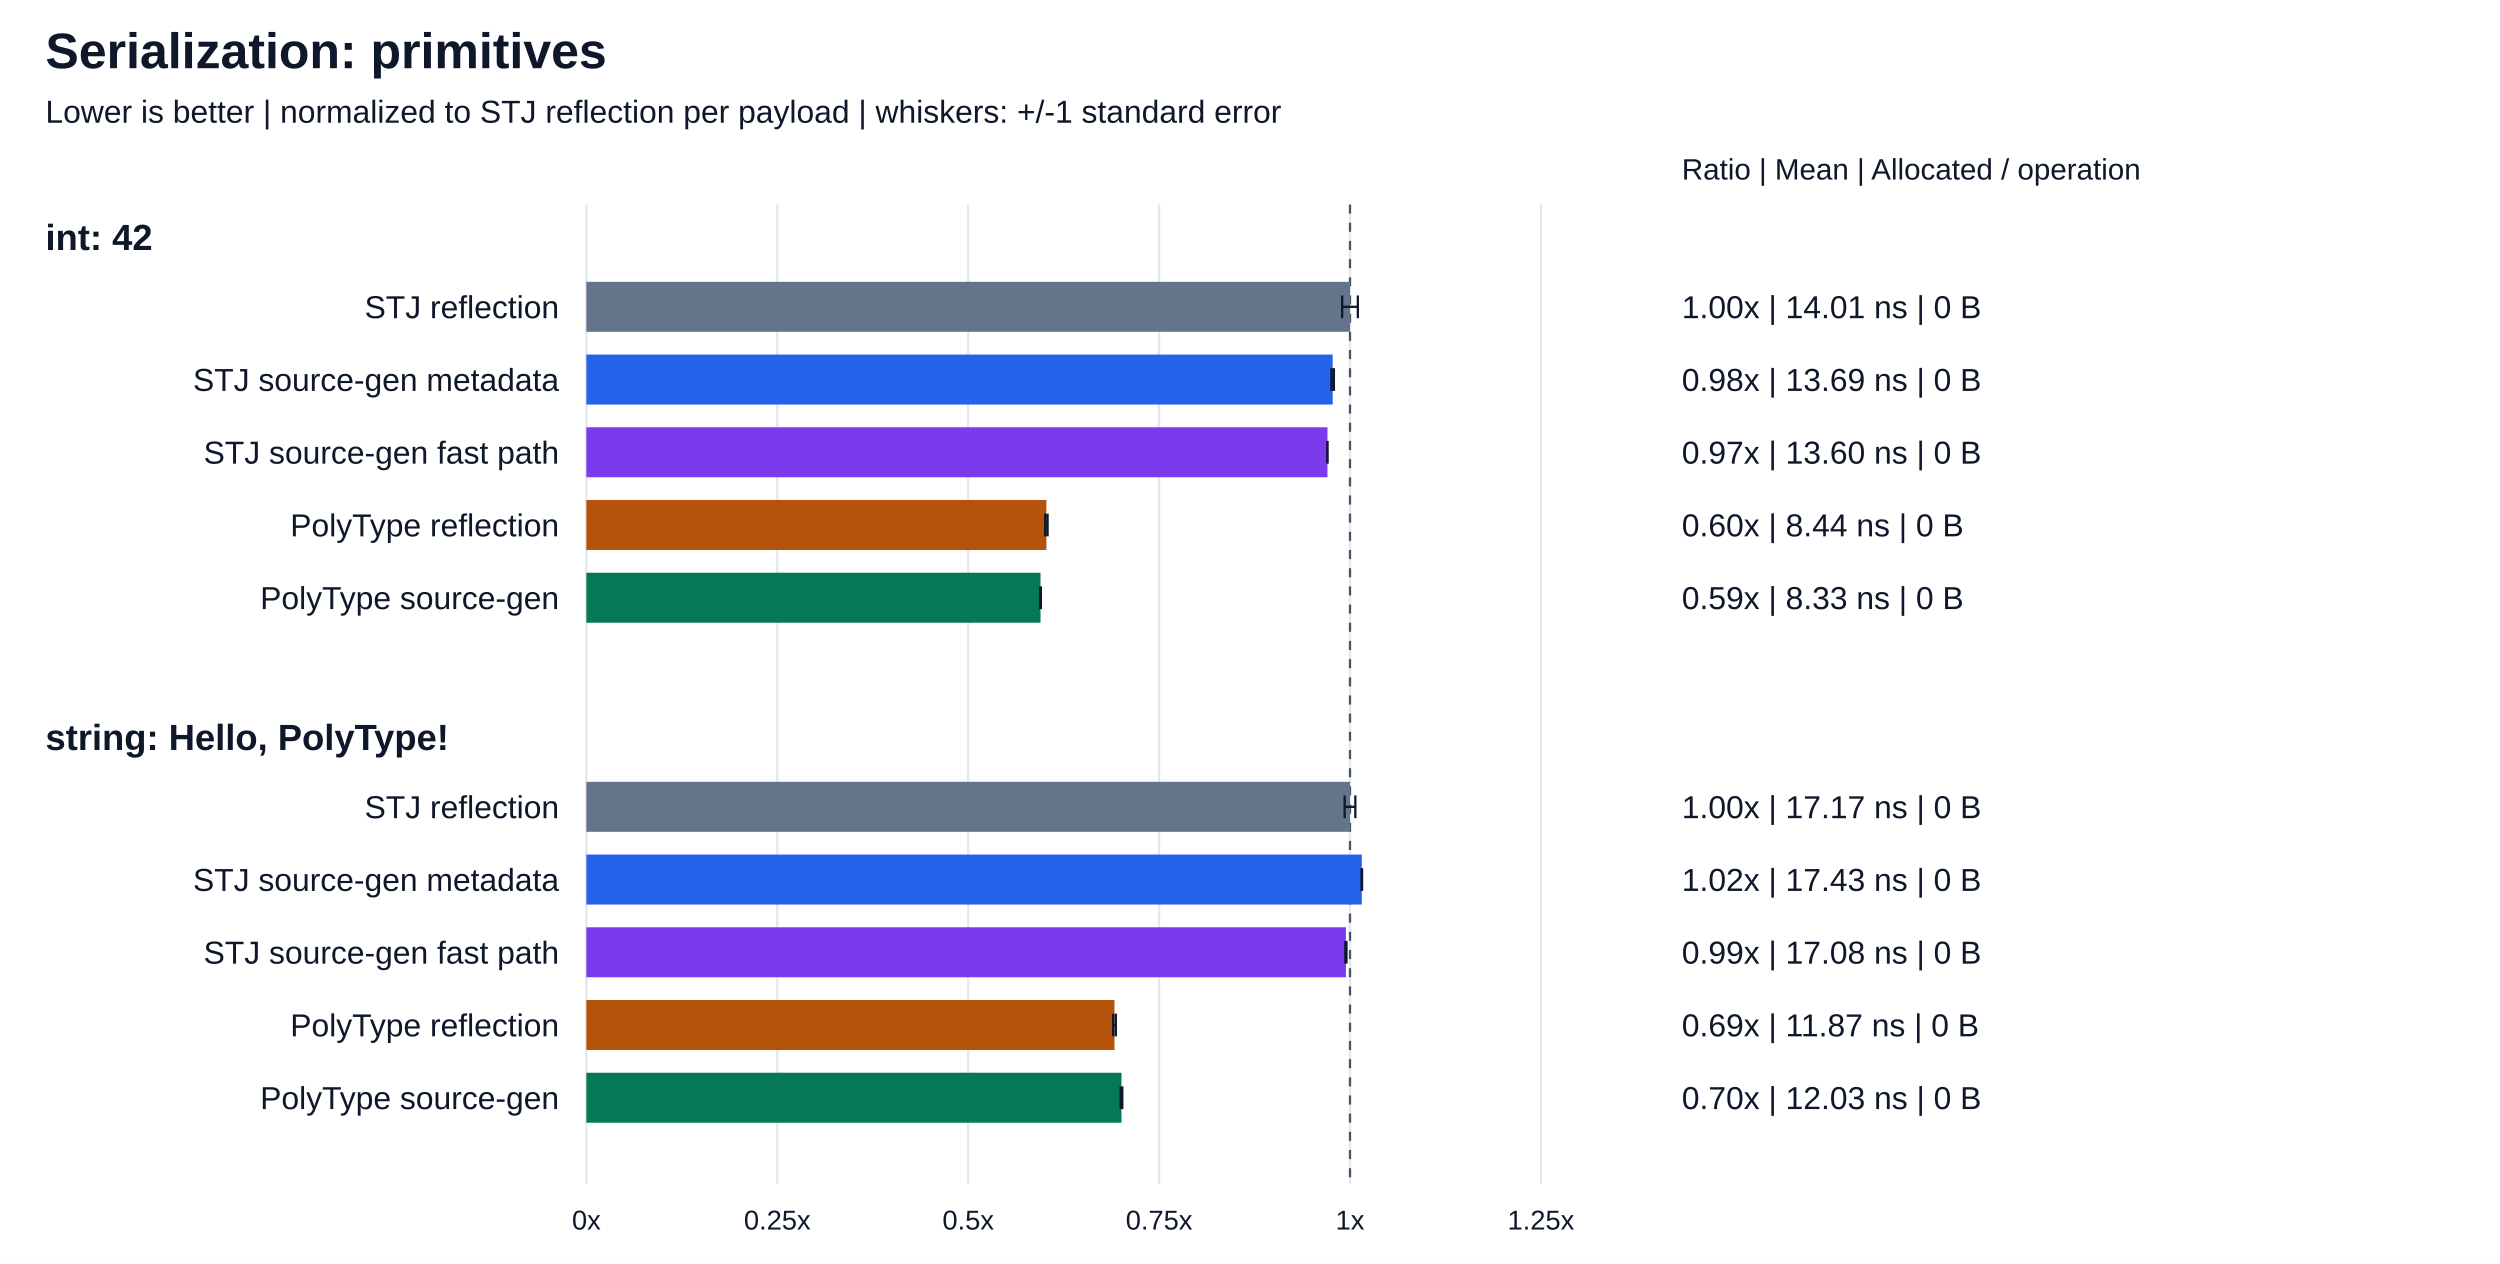
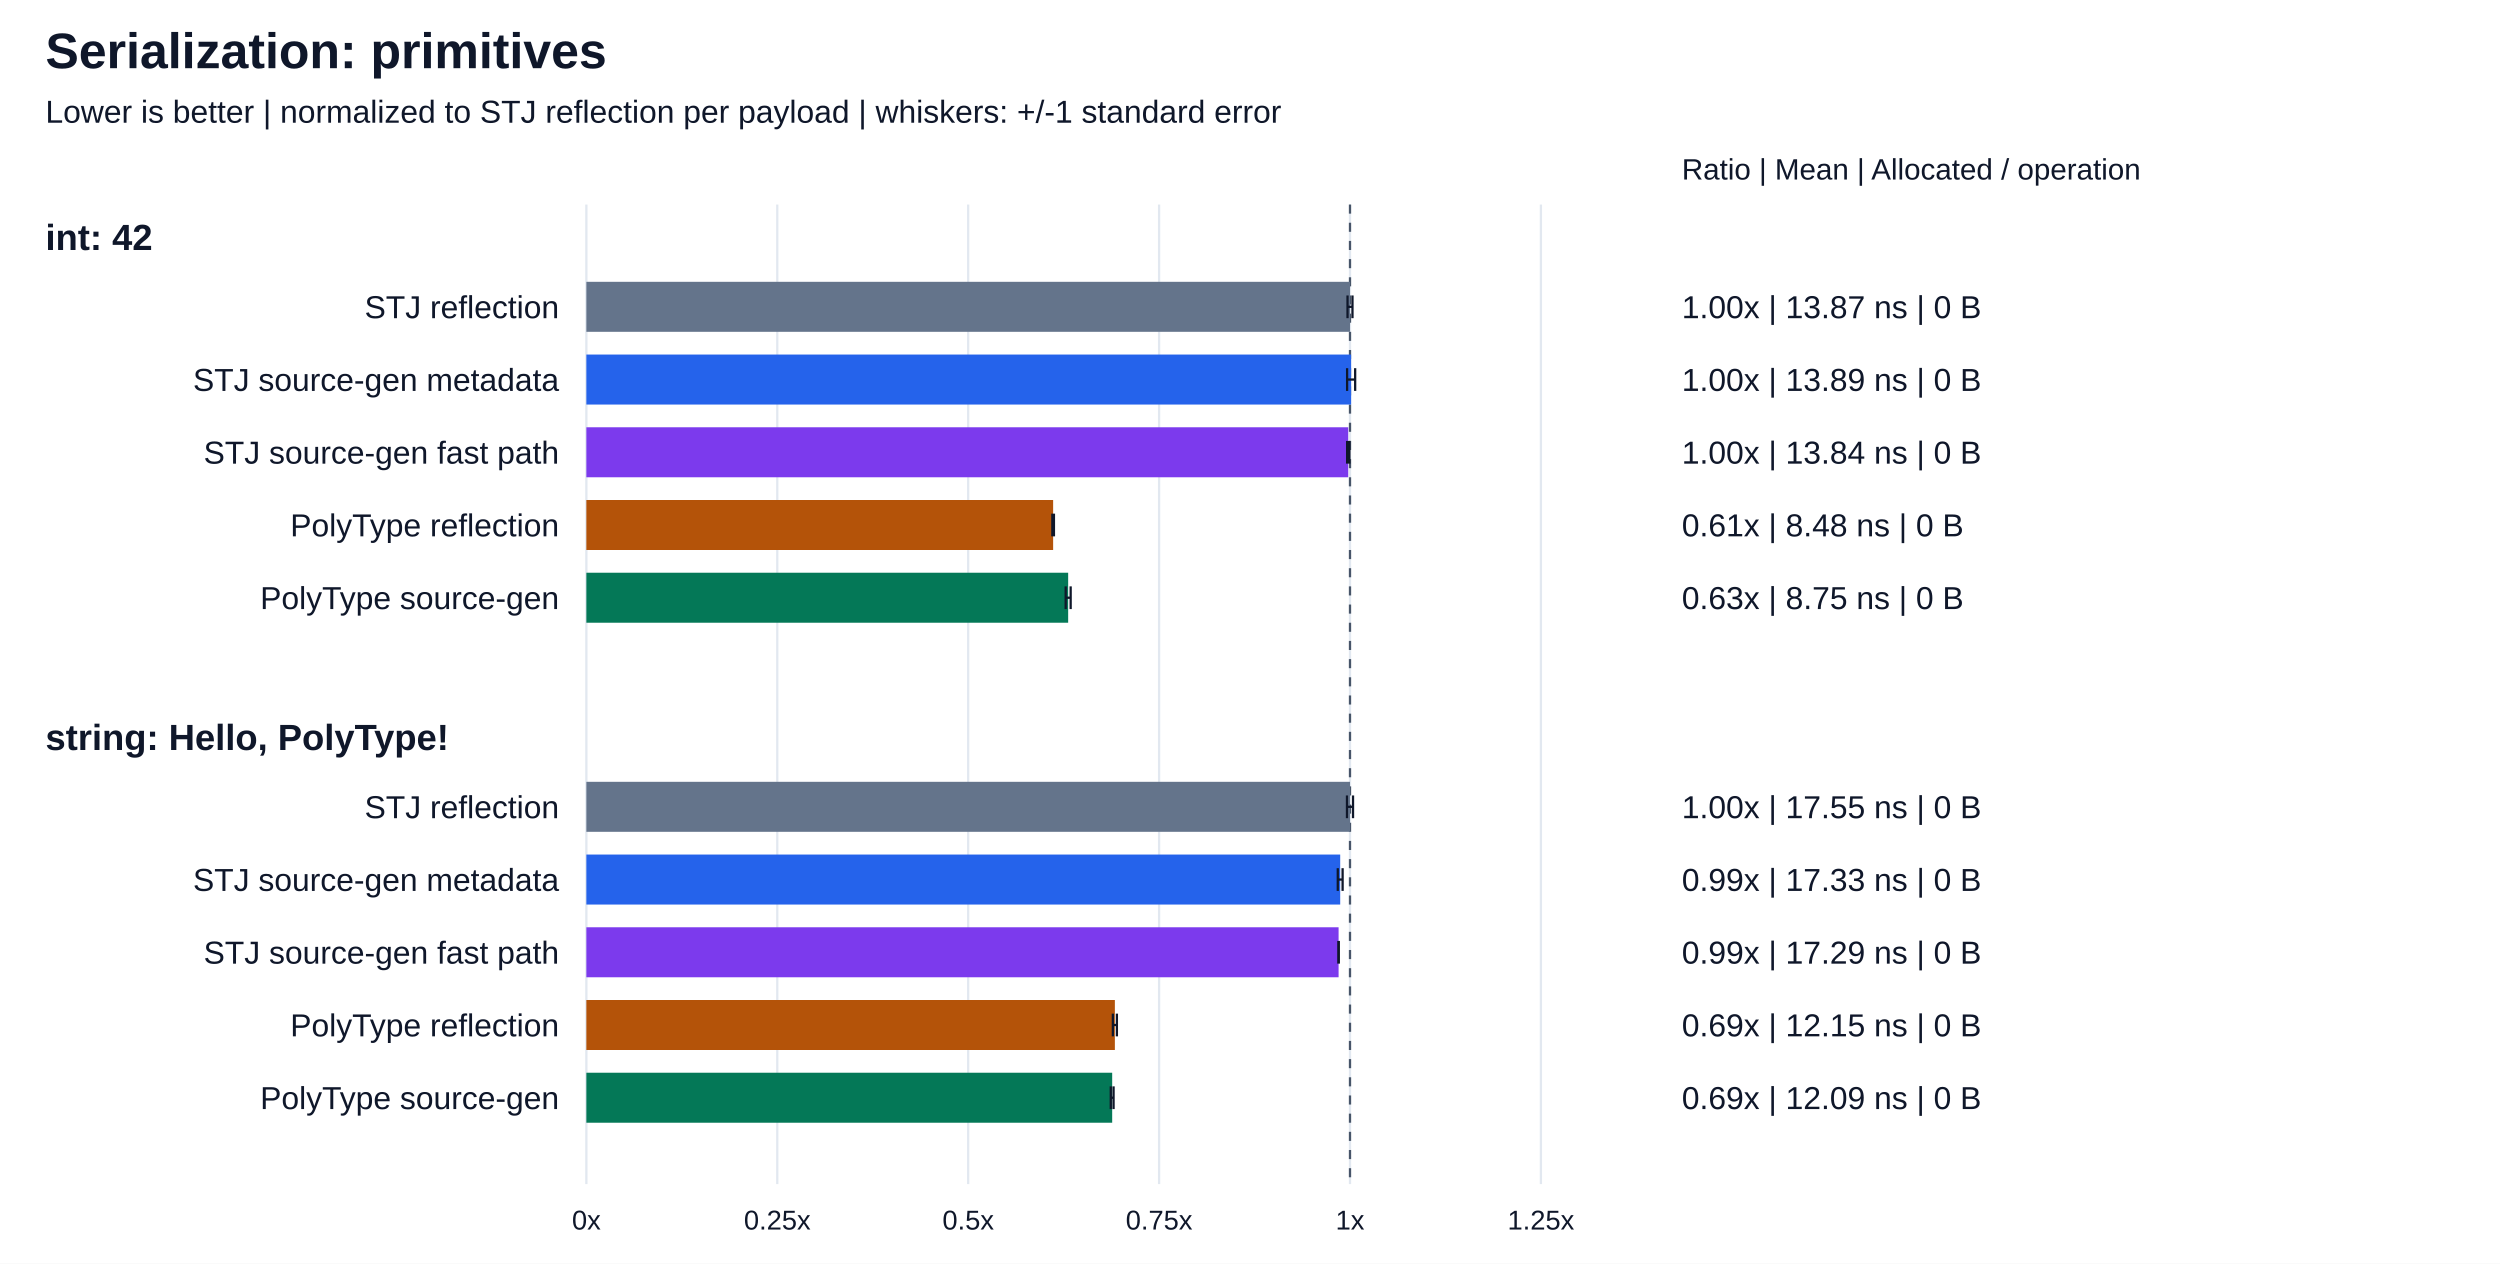
<svg xmlns="http://www.w3.org/2000/svg" width="1100" height="556" viewBox="0 0 1100 556" role="img" aria-labelledby="title desc">
  <rect width="100%" height="100%" fill="#ffffff" />
  <g font-family="Arial, sans-serif" font-size="14" fill="#0f172a">
    <text x="20" y="30" font-size="22" font-weight="bold">Serialization: primitives</text>
    <text x="20" y="54">Lower is better | normalized to STJ reflection per payload | whiskers: +/-1 standard error</text>
    <text x="740" y="79" font-size="13">Ratio | Mean | Allocated / operation</text>
    <line x1="258.00" y1="90" x2="258.00" y2="521" stroke="#e2e8f0" />
    <text x="258.00" y="541" text-anchor="middle" font-size="12">0x</text>
    <line x1="342.00" y1="90" x2="342.00" y2="521" stroke="#e2e8f0" />
    <text x="342.00" y="541" text-anchor="middle" font-size="12">0.25x</text>
    <line x1="426.00" y1="90" x2="426.00" y2="521" stroke="#e2e8f0" />
    <text x="426.00" y="541" text-anchor="middle" font-size="12">0.5x</text>
    <line x1="510.00" y1="90" x2="510.00" y2="521" stroke="#e2e8f0" />
    <text x="510.00" y="541" text-anchor="middle" font-size="12">0.75x</text>
    <line x1="594.00" y1="90" x2="594.00" y2="521" stroke="#e2e8f0" />
    <text x="594.00" y="541" text-anchor="middle" font-size="12">1x</text>
    <line x1="678.00" y1="90" x2="678.00" y2="521" stroke="#e2e8f0" />
    <text x="678.00" y="541" text-anchor="middle" font-size="12">1.25x</text>
    <line x1="594.00" y1="90" x2="594.00" y2="521" stroke="#475569" stroke-dasharray="4 4" />
    <text x="20" y="110" font-weight="bold" font-size="16">int: 42</text>
    <text x="246" y="140" text-anchor="end">STJ reflection</text>
    <rect x="258" y="124" width="336.00" height="22" fill="#64748b" />
-     <path d="M 590.55 135 H 597.45 M 590.55 130 V 140 M 597.45 130 V 140" stroke="#0f172a" fill="none" />
-     <text x="740" y="140">1.00x | 14.01 ns | 0 B</text>
+     <path d="M 592.91 135 H 595.09 M 592.91 130 V 140 M 595.09 130 V 140" stroke="#0f172a" fill="none" />
+     <text x="740" y="140">1.00x | 13.87 ns | 0 B</text>
    <text x="246" y="172" text-anchor="end">STJ source-gen metadata</text>
-     <rect x="258" y="156" width="328.38" height="22" fill="#2563eb" />
-     <path d="M 585.85 167 H 586.91 M 585.85 162 V 172 M 586.91 162 V 172" stroke="#0f172a" fill="none" />
-     <text x="740" y="172">0.98x | 13.69 ns | 0 B</text>
+     <rect x="258" y="156" width="336.50" height="22" fill="#2563eb" />
+     <path d="M 592.73 167 H 596.27 M 592.73 162 V 172 M 596.27 162 V 172" stroke="#0f172a" fill="none" />
+     <text x="740" y="172">1.00x | 13.89 ns | 0 B</text>
    <text x="246" y="204" text-anchor="end">STJ source-gen fast path</text>
-     <rect x="258" y="188" width="326.08" height="22" fill="#7c3aed" />
-     <path d="M 584.02 199 H 584.14 M 584.02 194 V 204 M 584.14 194 V 204" stroke="#0f172a" fill="none" />
-     <text x="740" y="204">0.97x | 13.60 ns | 0 B</text>
+     <rect x="258" y="188" width="335.23" height="22" fill="#7c3aed" />
+     <path d="M 592.74 199 H 593.73 M 592.74 194 V 204 M 593.73 194 V 204" stroke="#0f172a" fill="none" />
+     <text x="740" y="204">1.00x | 13.84 ns | 0 B</text>
    <text x="246" y="236" text-anchor="end">PolyType reflection</text>
-     <rect x="258" y="220" width="202.41" height="22" fill="#b45309" />
-     <path d="M 459.88 231 H 460.94 M 459.88 226 V 236 M 460.94 226 V 236" stroke="#0f172a" fill="none" />
-     <text x="740" y="236">0.60x | 8.44 ns | 0 B</text>
+     <rect x="258" y="220" width="205.38" height="22" fill="#b45309" />
+     <path d="M 463.03 231 H 463.73 M 463.03 226 V 236 M 463.73 226 V 236" stroke="#0f172a" fill="none" />
+     <text x="740" y="236">0.61x | 8.48 ns | 0 B</text>
    <text x="246" y="268" text-anchor="end">PolyType source-gen</text>
-     <rect x="258" y="252" width="199.83" height="22" fill="#047857" />
-     <path d="M 457.69 263 H 457.98 M 457.69 258 V 268 M 457.98 258 V 268" stroke="#0f172a" fill="none" />
-     <text x="740" y="268">0.59x | 8.33 ns | 0 B</text>
+     <rect x="258" y="252" width="211.99" height="22" fill="#047857" />
+     <path d="M 468.90 263 H 471.09 M 468.90 258 V 268 M 471.09 258 V 268" stroke="#0f172a" fill="none" />
+     <text x="740" y="268">0.63x | 8.75 ns | 0 B</text>
    <text x="20" y="330" font-weight="bold" font-size="16">string: Hello, PolyType!</text>
    <text x="246" y="360" text-anchor="end">STJ reflection</text>
    <rect x="258" y="344" width="336.00" height="22" fill="#64748b" />
-     <path d="M 591.65 355 H 596.35 M 591.65 350 V 360 M 596.35 350 V 360" stroke="#0f172a" fill="none" />
-     <text x="740" y="360">1.00x | 17.17 ns | 0 B</text>
+     <path d="M 592.67 355 H 595.33 M 592.67 350 V 360 M 595.33 350 V 360" stroke="#0f172a" fill="none" />
+     <text x="740" y="360">1.00x | 17.55 ns | 0 B</text>
    <text x="246" y="392" text-anchor="end">STJ source-gen metadata</text>
-     <rect x="258" y="376" width="341.20" height="22" fill="#2563eb" />
-     <path d="M 599.08 387 H 599.31 M 599.08 382 V 392 M 599.31 382 V 392" stroke="#0f172a" fill="none" />
-     <text x="740" y="392">1.02x | 17.43 ns | 0 B</text>
+     <rect x="258" y="376" width="331.69" height="22" fill="#2563eb" />
+     <path d="M 588.62 387 H 590.75 M 588.62 382 V 392 M 590.75 382 V 392" stroke="#0f172a" fill="none" />
+     <text x="740" y="392">0.99x | 17.33 ns | 0 B</text>
    <text x="246" y="424" text-anchor="end">STJ source-gen fast path</text>
-     <rect x="258" y="408" width="334.20" height="22" fill="#7c3aed" />
-     <path d="M 591.95 419 H 592.45 M 591.95 414 V 424 M 592.45 414 V 424" stroke="#0f172a" fill="none" />
-     <text x="740" y="424">0.99x | 17.08 ns | 0 B</text>
+     <rect x="258" y="408" width="330.98" height="22" fill="#7c3aed" />
+     <path d="M 588.87 419 H 589.08 M 588.87 414 V 424 M 589.08 414 V 424" stroke="#0f172a" fill="none" />
+     <text x="740" y="424">0.99x | 17.29 ns | 0 B</text>
    <text x="246" y="456" text-anchor="end">PolyType reflection</text>
-     <rect x="258" y="440" width="232.38" height="22" fill="#b45309" />
-     <path d="M 489.79 451 H 490.97 M 489.79 446 V 456 M 490.97 446 V 456" stroke="#0f172a" fill="none" />
-     <text x="740" y="456">0.69x | 11.87 ns | 0 B</text>
+     <rect x="258" y="440" width="232.54" height="22" fill="#b45309" />
+     <path d="M 489.66 451 H 491.43 M 489.66 446 V 456 M 491.43 446 V 456" stroke="#0f172a" fill="none" />
+     <text x="740" y="456">0.69x | 12.15 ns | 0 B</text>
    <text x="246" y="488" text-anchor="end">PolyType source-gen</text>
-     <rect x="258" y="472" width="235.45" height="22" fill="#047857" />
-     <path d="M 493.08 483 H 493.81 M 493.08 478 V 488 M 493.81 478 V 488" stroke="#0f172a" fill="none" />
-     <text x="740" y="488">0.70x | 12.03 ns | 0 B</text>
+     <rect x="258" y="472" width="231.36" height="22" fill="#047857" />
+     <path d="M 488.74 483 H 489.97 M 488.74 478 V 488 M 489.97 478 V 488" stroke="#0f172a" fill="none" />
+     <text x="740" y="488">0.69x | 12.09 ns | 0 B</text>
  </g>
</svg>
